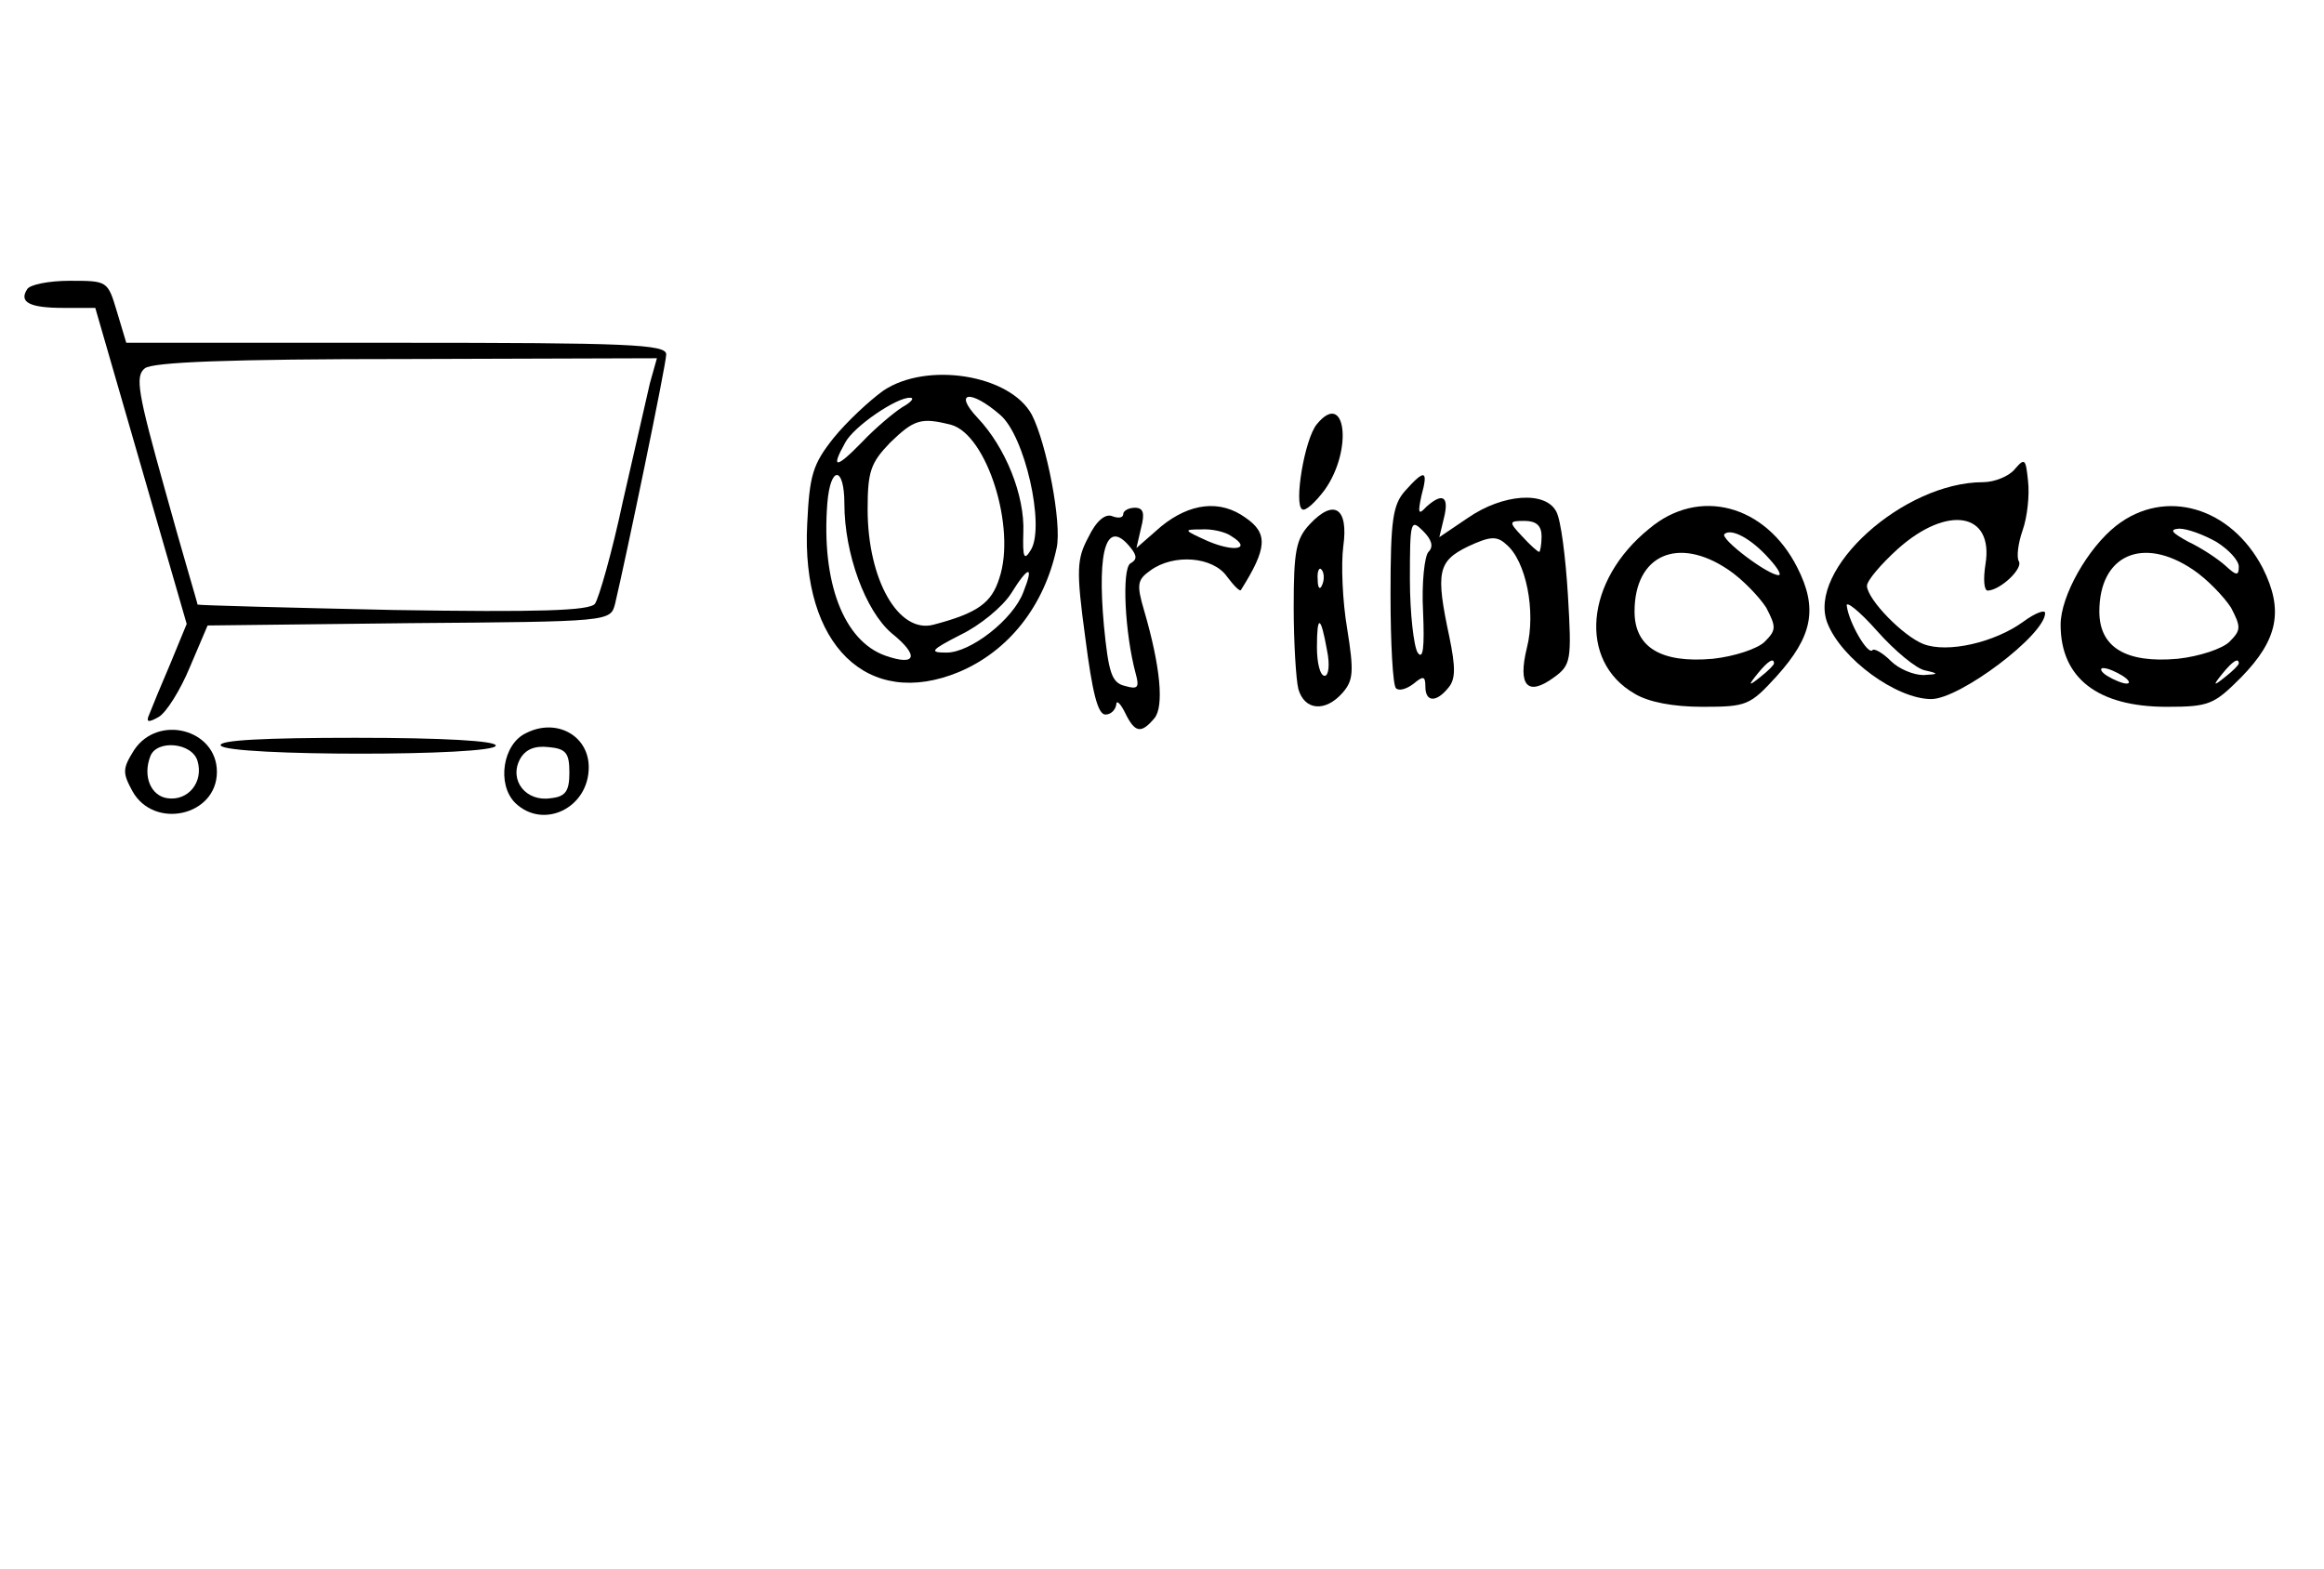
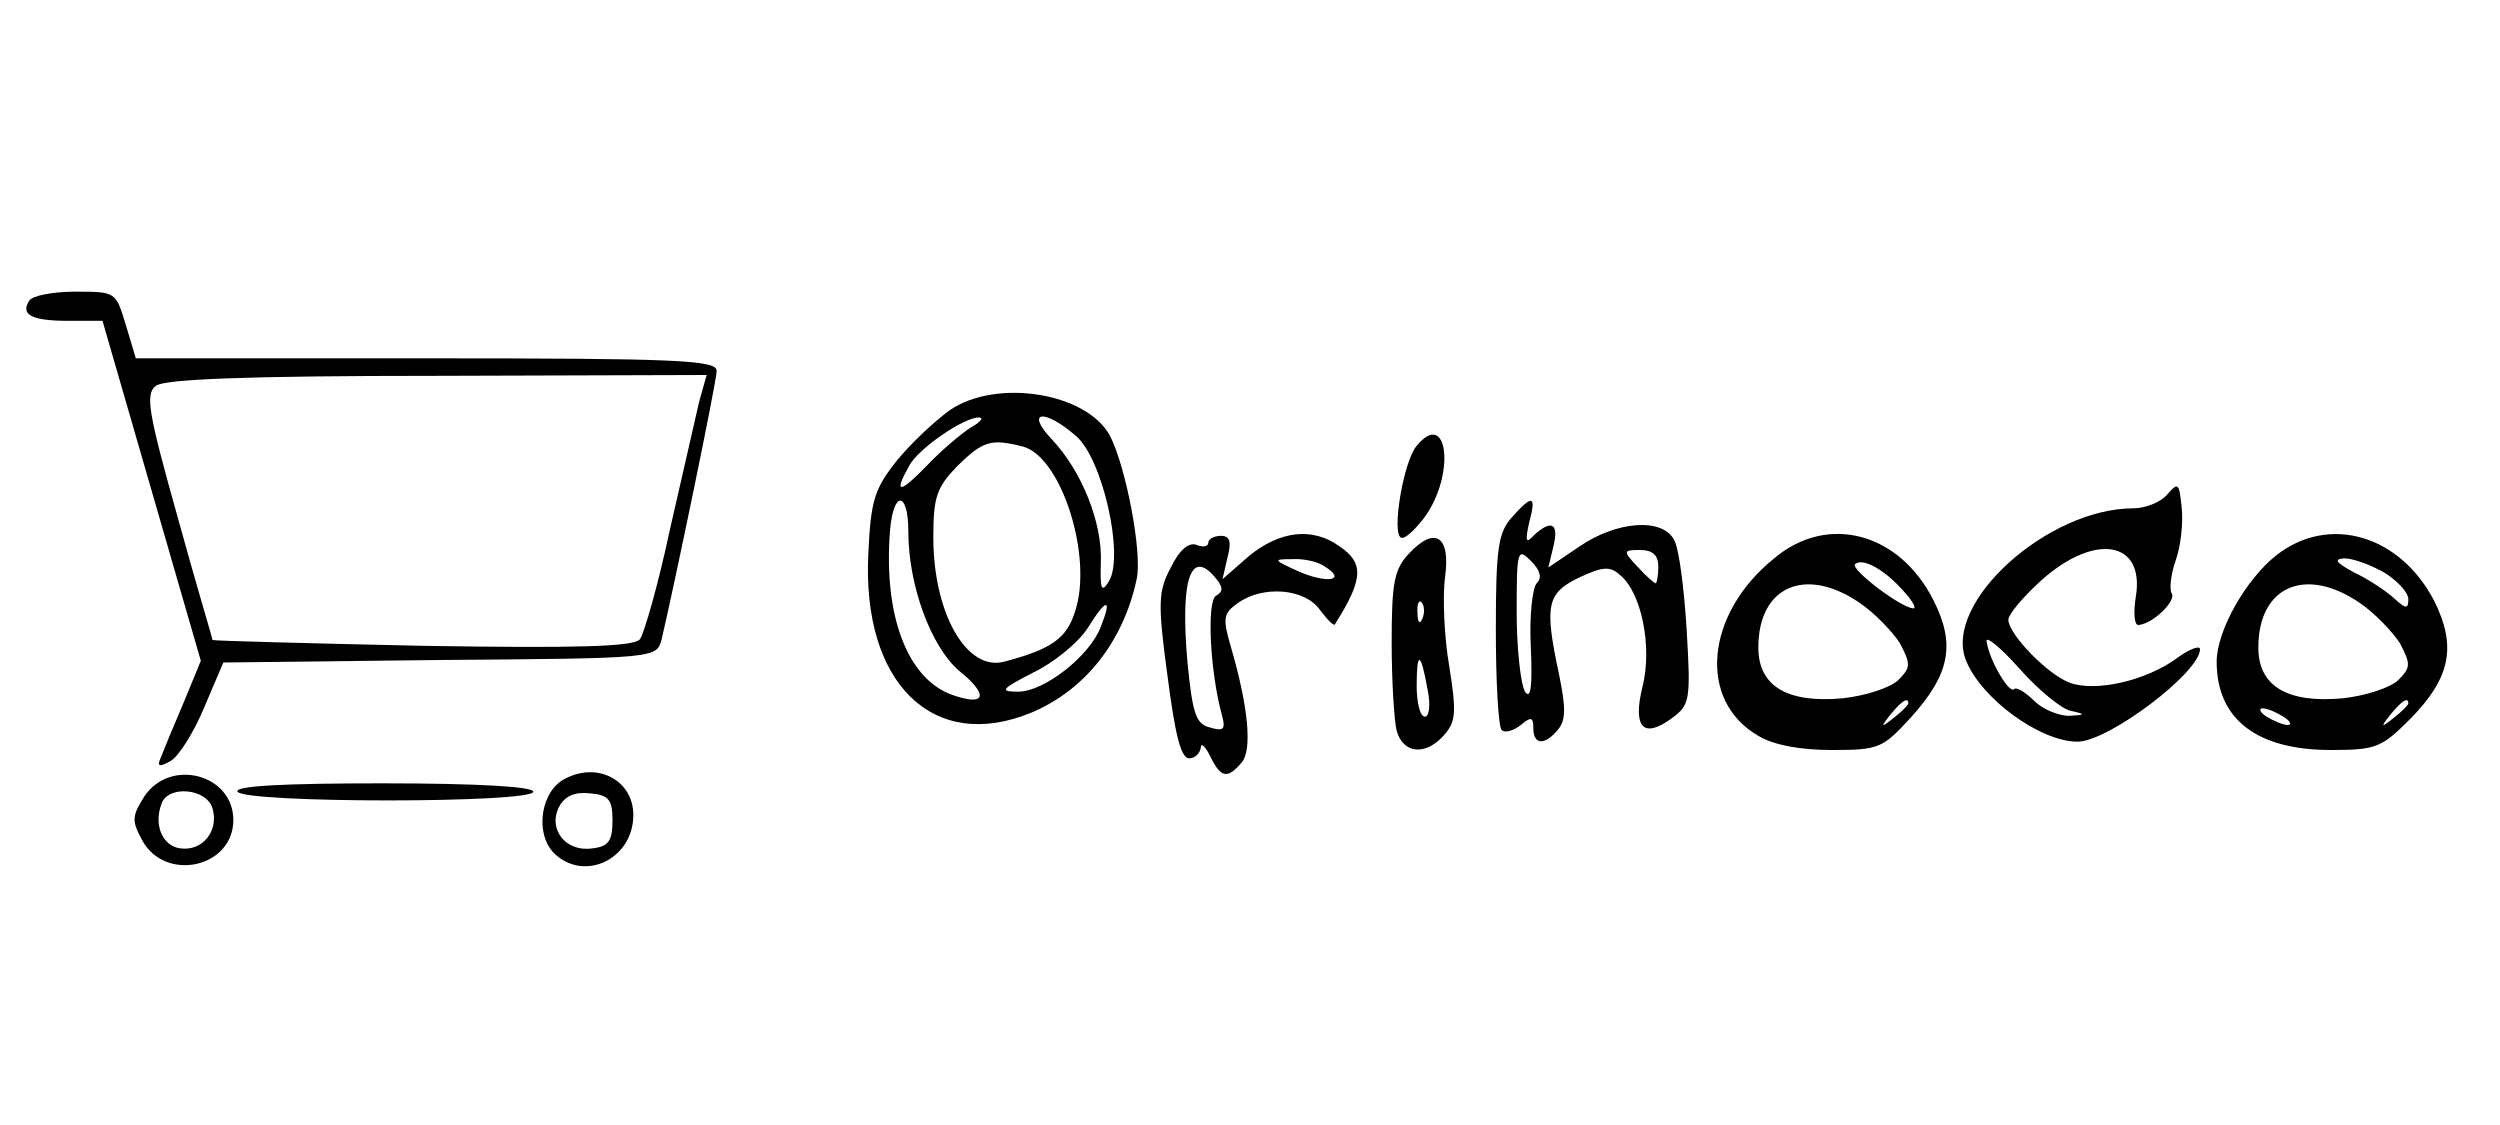
- <svg xmlns="http://www.w3.org/2000/svg" version="1.0" width="200pt" height="135pt" viewBox="0 0 300 200" preserveAspectRatio="xMidYMid meet">
+ <svg xmlns="http://www.w3.org/2000/svg" version="1.0" width="200pt" height="90pt" viewBox="0 0 300 135" preserveAspectRatio="xMidYMid meet">
  <g transform="translate(0,135) scale(0.1,-0.1)" fill="black" stroke="none">
    <path d="M35 989 c-11 -17 4 -24 47 -24 l41 0 59 -204 59 -204 -21 -51 c-12 -28 -24 -57 -27 -65 -5 -11 -2 -12 12 -4 10 6 28 35 40 64 l23 54 260 3 c260 2 260 2 266 25 14 59 66 309 66 322 0 13 -49 15 -348 15 l-349 0 -12 40 c-12 40 -12 40 -61 40 -27 0 -52 -5 -55 -11z m804 -121 c-4 -18 -20 -87 -35 -153 -14 -66 -31 -125 -36 -132 -7 -9 -73 -11 -260 -8 -138 3 -252 6 -253 7 0 2 -20 68 -42 148 -35 125 -39 147 -26 157 10 8 108 12 338 12 l323 1 -9 -32z" />
    <path d="M1140 858 c-18 -13 -47 -40 -64 -61 -27 -34 -31 -48 -34 -111 -8 -156 78 -240 196 -191 64 27 110 85 126 160 7 32 -13 135 -32 172 -28 52 -136 69 -192 31z m25 -21 c-11 -7 -35 -27 -52 -45 -34 -35 -41 -35 -22 -1 11 21 67 59 84 58 6 0 1 -6 -10 -12z m126 -10 c32 -27 58 -143 40 -174 -9 -15 -11 -11 -10 22 2 48 -23 110 -59 148 -32 34 -9 37 29 4z m-63 -13 c46 -13 84 -133 62 -198 -10 -32 -28 -45 -85 -60 -45 -12 -85 58 -85 149 0 49 4 60 29 86 31 30 40 33 79 23z m-138 -102 c0 -64 27 -138 61 -167 36 -29 32 -43 -8 -29 -54 19 -83 95 -75 197 4 49 22 48 22 -1z m231 -114 c-13 -35 -68 -78 -99 -78 -23 0 -21 3 18 23 25 12 54 36 65 53 23 37 30 37 16 2z" />
    <path d="M1700 815 c-16 -19 -30 -104 -19 -110 4 -3 17 9 29 25 37 52 27 130 -10 85z" />
    <path d="M2601 757 c-7 -9 -26 -17 -41 -17 -103 0 -228 -113 -201 -182 18 -46 89 -98 134 -98 37 0 147 83 147 111 0 5 -13 0 -28 -11 -37 -27 -98 -41 -129 -29 -26 10 -72 57 -73 75 0 7 18 28 40 48 64 57 124 47 113 -20 -3 -19 -2 -34 3 -34 17 1 46 29 40 38 -3 5 -1 23 5 40 6 17 9 45 7 63 -3 29 -4 31 -17 16z m-116 -260 c18 -4 18 -5 -2 -6 -13 0 -32 8 -42 18 -11 11 -22 17 -24 14 -6 -6 -30 35 -33 57 -2 8 16 -6 39 -32 23 -26 51 -49 62 -51z" />
    <path d="M1814 729 c-16 -18 -19 -37 -19 -134 0 -63 3 -117 7 -121 4 -4 14 -1 23 6 12 10 15 10 15 -4 0 -20 14 -21 30 -1 9 11 9 26 1 65 -18 84 -15 98 24 117 28 13 37 14 49 3 26 -21 39 -87 27 -134 -12 -49 1 -63 35 -38 22 16 23 22 18 106 -3 49 -9 97 -15 108 -14 27 -69 23 -114 -8 l-37 -25 6 25 c7 28 -2 33 -23 14 -10 -11 -11 -8 -6 15 9 33 4 34 -21 6z m30 -79 c-5 -5 -9 -40 -7 -77 2 -47 0 -63 -7 -53 -5 8 -10 51 -10 95 0 75 1 78 17 62 11 -11 14 -20 7 -27z m146 20 c0 -11 -2 -20 -3 -20 -2 0 -12 9 -22 20 -18 19 -17 20 3 20 15 0 22 -6 22 -20z" />
    <path d="M1450 699 c0 -5 -6 -6 -14 -3 -9 4 -21 -6 -31 -27 -15 -28 -16 -42 -4 -130 9 -70 16 -99 26 -99 7 0 13 6 14 13 0 6 5 2 11 -10 13 -27 21 -28 38 -8 13 15 8 67 -13 139 -10 34 -9 40 8 52 30 22 81 18 99 -8 9 -12 17 -20 18 -17 34 54 35 73 6 93 -33 24 -72 19 -109 -11 l-32 -28 6 26 c5 19 3 26 -8 26 -8 0 -15 -4 -15 -8z m140 -29 c26 -16 4 -21 -31 -6 -31 14 -32 15 -9 15 14 1 32 -3 40 -9z m-131 -14 c9 -11 9 -16 0 -21 -11 -8 -7 -90 7 -142 5 -18 3 -21 -14 -16 -17 4 -21 17 -27 78 -9 100 4 138 34 101z" />
    <path d="M1691 686 c-18 -19 -21 -35 -21 -107 0 -46 3 -94 6 -106 8 -28 35 -30 57 -5 14 16 15 27 6 83 -6 35 -8 83 -5 106 7 50 -12 62 -43 29z m16 -78 c-3 -8 -6 -5 -6 6 -1 11 2 17 5 13 3 -3 4 -12 1 -19z m6 -85 c4 -19 2 -33 -3 -33 -6 0 -10 17 -10 37 0 43 5 41 13 -4z" />
    <path d="M2129 680 c-83 -67 -92 -171 -19 -213 18 -11 50 -17 88 -17 57 0 61 2 95 39 47 52 54 88 27 141 -41 81 -127 104 -191 50z m155 -39 c11 -12 16 -21 12 -21 -14 0 -76 47 -70 53 9 8 35 -6 58 -32z m-53 -14 c18 -12 40 -35 49 -49 13 -25 13 -29 -2 -44 -9 -9 -39 -19 -67 -22 -67 -6 -101 15 -101 61 0 73 56 98 121 54z m59 -121 c0 -2 -8 -10 -17 -17 -16 -13 -17 -12 -4 4 13 16 21 21 21 13z" />
    <path d="M2732 684 c-37 -29 -72 -91 -72 -128 0 -69 48 -106 137 -106 55 0 61 3 96 38 48 49 55 87 28 141 -41 79 -126 104 -189 55z m129 -21 c16 -10 29 -24 29 -32 0 -12 -3 -12 -17 1 -10 9 -31 23 -48 31 -22 12 -25 16 -12 17 11 0 32 -8 48 -17z m-30 -36 c18 -12 40 -35 49 -49 13 -25 13 -29 -2 -44 -9 -9 -39 -19 -67 -22 -67 -6 -101 15 -101 61 0 73 56 98 121 54z m59 -121 c0 -2 -8 -10 -17 -17 -16 -13 -17 -12 -4 4 13 16 21 21 21 13z m-150 -16 c8 -5 11 -10 5 -10 -5 0 -17 5 -25 10 -8 5 -10 10 -5 10 6 0 17 -5 25 -10z" />
    <path d="M679 416 c-30 -14 -38 -66 -14 -90 36 -35 95 -7 95 46 0 41 -42 64 -81 44z m56 -51 c0 -24 -5 -31 -24 -33 -32 -5 -54 23 -40 50 7 13 19 18 37 16 23 -2 27 -8 27 -33z" />
    <path d="M173 394 c-15 -24 -15 -29 -2 -53 28 -50 109 -32 109 25 0 55 -76 75 -107 28z m82 -14 c8 -27 -12 -52 -39 -48 -21 3 -32 28 -22 54 8 22 54 18 61 -6z" />
    <path d="M285 400 c8 -14 355 -14 355 0 0 6 -67 10 -181 10 -117 0 -178 -3 -174 -10z" />
  </g>
</svg>
